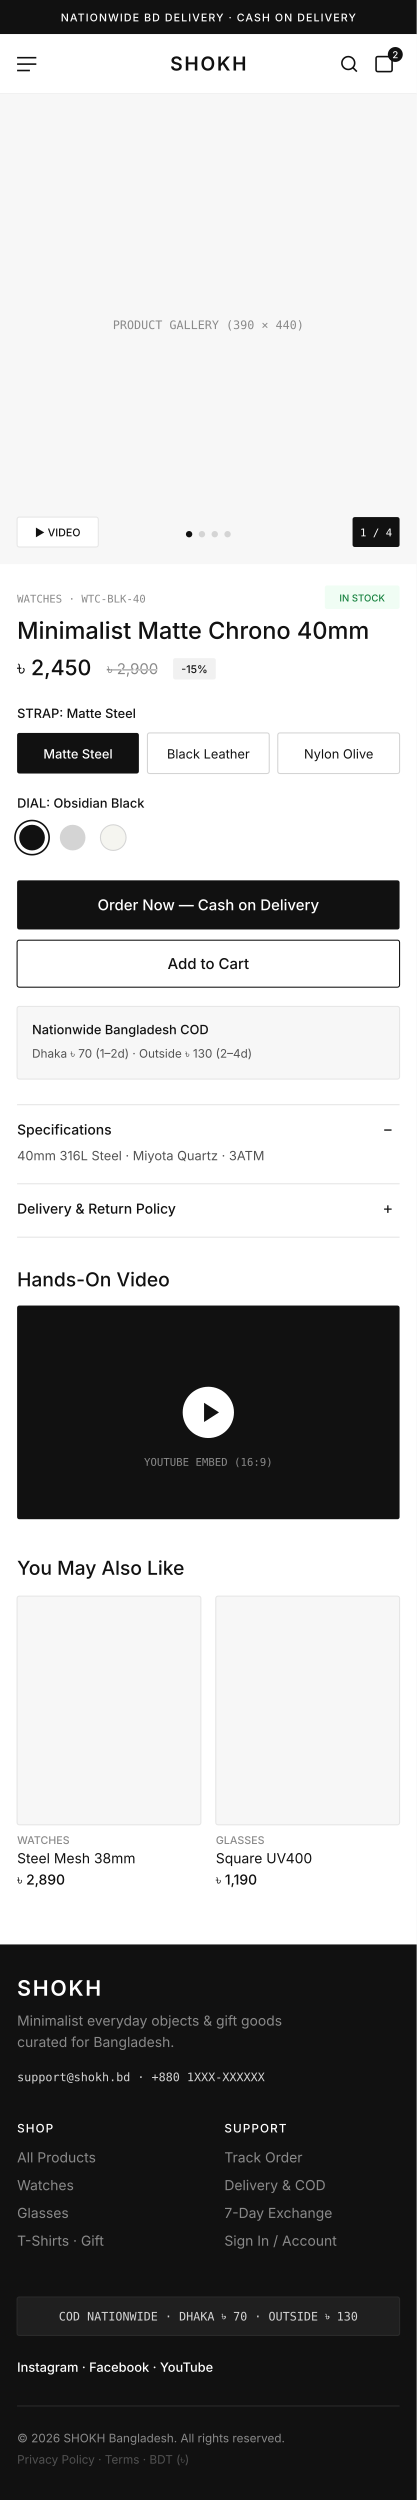
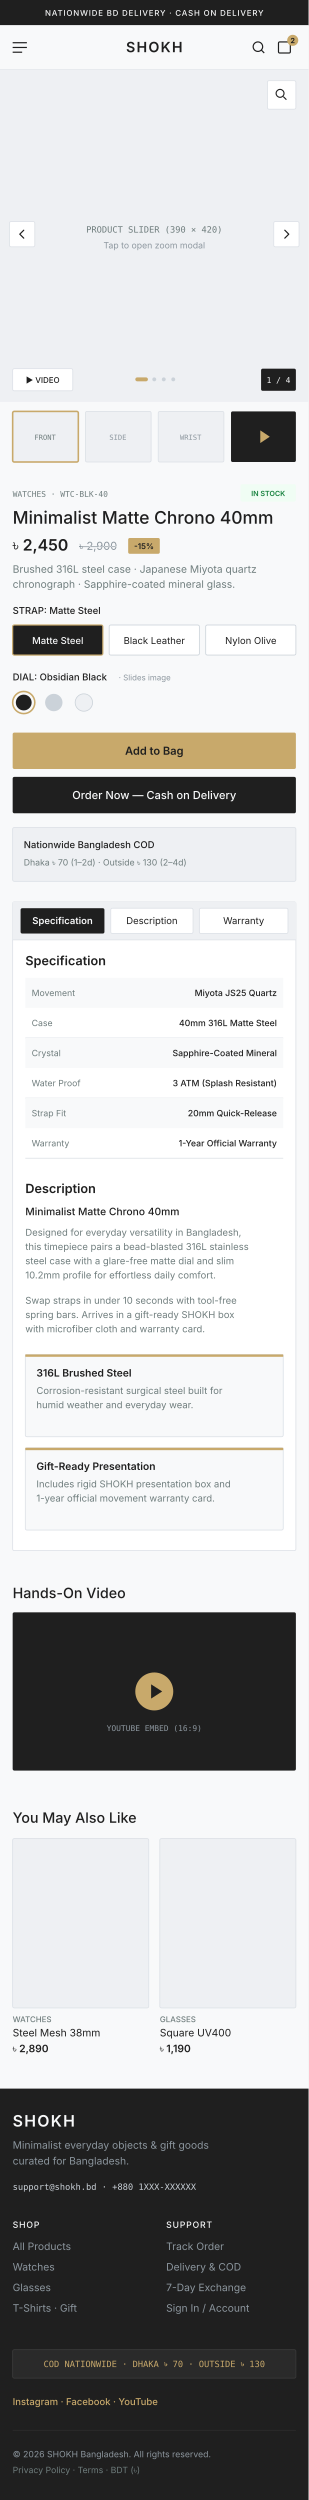
- <svg xmlns="http://www.w3.org/2000/svg" width="390" height="2340" viewBox="0 0 390 2340" fill="none">
-   <rect id="PDP-Mobile-BG" width="390" height="2340" fill="#FFFFFF" />
+ <svg xmlns="http://www.w3.org/2000/svg" width="390" height="3160" viewBox="0 0 390 3160" fill="none">
+   <rect id="PDP-Mobile-BG" width="390" height="3160" fill="#F8F9FA" />
  <g id="01-Mobile-Announcement">
-     <rect width="390" height="32" fill="#111111" />
-     <text x="195" y="20" text-anchor="middle" fill="#FFFFFF" font-family="Inter, sans-serif" font-size="10" font-weight="500" letter-spacing="1">NATIONWIDE BD DELIVERY · CASH ON DELIVERY</text>
+     <rect width="390" height="32" fill="#1F1F1F" />
+     <text x="195" y="20" text-anchor="middle" fill="#F8F9FA" font-family="Inter, sans-serif" font-size="10" font-weight="500" letter-spacing="1">NATIONWIDE BD DELIVERY · CASH ON DELIVERY</text>
  </g>
  <g id="02-Mobile-Navbar">
-     <rect y="32" width="390" height="56" fill="#FFFFFF" />
-     <line x1="0" y1="88" x2="390" y2="88" stroke="#E5E5E5" />
-     <line x1="16" y1="54" x2="34" y2="54" stroke="#111111" stroke-width="1.5" />
-     <line x1="16" y1="60" x2="34" y2="60" stroke="#111111" stroke-width="1.5" />
-     <line x1="16" y1="66" x2="28" y2="66" stroke="#111111" stroke-width="1.5" />
-     <text x="195" y="66" text-anchor="middle" fill="#111111" font-family="Inter, sans-serif" font-size="18" font-weight="600" letter-spacing="1.6">SHOKH</text>
-     <circle cx="326" cy="59" r="6" stroke="#111111" stroke-width="1.5" />
-     <line x1="330" y1="63" x2="334" y2="67" stroke="#111111" stroke-width="1.5" />
-     <rect x="352" y="53" width="15" height="14" rx="1.5" stroke="#111111" stroke-width="1.5" />
-     <circle cx="370" cy="51" r="7" fill="#111111" />
-     <text x="370" y="54.5" text-anchor="middle" fill="#FFFFFF" font-family="Inter, sans-serif" font-size="9" font-weight="500">2</text>
+     <rect y="32" width="390" height="56" fill="#F8F9FA" />
+     <line x1="0" y1="88" x2="390" y2="88" stroke="#DCE0E6" />
+     <line x1="16" y1="54" x2="34" y2="54" stroke="#1F1F1F" stroke-width="1.5" />
+     <line x1="16" y1="60" x2="34" y2="60" stroke="#1F1F1F" stroke-width="1.5" />
+     <line x1="16" y1="66" x2="28" y2="66" stroke="#1F1F1F" stroke-width="1.5" />
+     <text x="195" y="66" text-anchor="middle" fill="#1F1F1F" font-family="Inter, sans-serif" font-size="18" font-weight="600" letter-spacing="1.6">SHOKH</text>
+     <circle cx="326" cy="59" r="6" stroke="#1F1F1F" stroke-width="1.5" />
+     <line x1="330" y1="63" x2="334" y2="67" stroke="#1F1F1F" stroke-width="1.5" />
+     <rect x="352" y="53" width="15" height="14" rx="1.5" stroke="#1F1F1F" stroke-width="1.5" />
+     <circle cx="370" cy="51" r="7" fill="#C8A96B" />
+     <text x="370" y="54.5" text-anchor="middle" fill="#1F1F1F" font-family="Inter, sans-serif" font-size="9" font-weight="700">2</text>
  </g>
  <g id="03-Mobile-Gallery">
-     <rect id="IMG-Mob-PDP-Main" y="88" width="390" height="440" fill="#F7F7F7" />
-     <text x="195" y="308" text-anchor="middle" fill="#8A8A8A" font-family="JetBrains Mono, monospace" font-size="11">PRODUCT GALLERY (390 × 440)</text>
-     <rect x="16" y="484" width="76" height="28" rx="2" fill="#FFFFFF" stroke="#E5E5E5" />
-     <text x="54" y="502" text-anchor="middle" fill="#111111" font-family="Inter, sans-serif" font-size="10" font-weight="500">▶ VIDEO</text>
-     <rect x="330" y="484" width="44" height="28" rx="2" fill="#111111" />
-     <text x="352" y="502" text-anchor="middle" fill="#FFFFFF" font-family="JetBrains Mono, monospace" font-size="10">1 / 4</text>
-     <circle cx="177" cy="500" r="3" fill="#111111" />
-     <circle cx="189" cy="500" r="3" fill="#D4D4D4" />
-     <circle cx="201" cy="500" r="3" fill="#D4D4D4" />
-     <circle cx="213" cy="500" r="3" fill="#D4D4D4" />
+     <rect id="IMG-Mob-PDP-Main" y="88" width="390" height="420" fill="#EEF0F3" />
+     <text x="195" y="294" text-anchor="middle" fill="#6E7C7C" font-family="JetBrains Mono, monospace" font-size="11">PRODUCT SLIDER (390 × 420)</text>
+     <text x="195" y="314" text-anchor="middle" fill="#8C969E" font-family="Inter, sans-serif" font-size="11">Tap to open zoom modal</text>
+     <rect x="338" y="102" width="36" height="36" rx="2" fill="#FFFFFF" stroke="#DCE0E6" />
+     <circle cx="354" cy="118" r="5" stroke="#1F1F1F" stroke-width="1.4" />
+     <line x1="358" y1="122" x2="362" y2="126" stroke="#1F1F1F" stroke-width="1.4" />
+     <rect x="12" y="280" width="32" height="32" rx="2" fill="#FFFFFF" stroke="#DCE0E6" />
+     <path d="M30 291L25 296L30 301" stroke="#1F1F1F" stroke-width="1.5" stroke-linecap="round" stroke-linejoin="round" />
+     <rect x="346" y="280" width="32" height="32" rx="2" fill="#FFFFFF" stroke="#DCE0E6" />
+     <path d="M360 291L365 296L360 301" stroke="#1F1F1F" stroke-width="1.5" stroke-linecap="round" stroke-linejoin="round" />
+     <rect x="16" y="466" width="76" height="28" rx="2" fill="#FFFFFF" stroke="#DCE0E6" />
+     <text x="54" y="484" text-anchor="middle" fill="#1F1F1F" font-family="Inter, sans-serif" font-size="10" font-weight="500">▶ VIDEO</text>
+     <rect x="171" y="477" width="16" height="5" rx="2.5" fill="#C8A96B" />
+     <circle cx="195" cy="479.5" r="2.5" fill="#CBD2D9" />
+     <circle cx="207" cy="479.5" r="2.5" fill="#CBD2D9" />
+     <circle cx="219" cy="479.5" r="2.5" fill="#CBD2D9" />
+     <rect x="330" y="466" width="44" height="28" rx="2" fill="#1F1F1F" />
+     <text x="352" y="484" text-anchor="middle" fill="#F8F9FA" font-family="JetBrains Mono, monospace" font-size="10">1 / 4</text>
+     <rect x="16" y="520" width="83" height="64" rx="2" fill="#EEF0F3" stroke="#C8A96B" stroke-width="2" />
+     <text x="57" y="556" text-anchor="middle" fill="#6E7C7C" font-family="JetBrains Mono, monospace" font-size="9">FRONT</text>
+     <rect x="108" y="520" width="83" height="64" rx="2" fill="#EEF0F3" stroke="#DCE0E6" />
+     <text x="149" y="556" text-anchor="middle" fill="#8C969E" font-family="JetBrains Mono, monospace" font-size="9">SIDE</text>
+     <rect x="200" y="520" width="83" height="64" rx="2" fill="#EEF0F3" stroke="#DCE0E6" />
+     <text x="241" y="556" text-anchor="middle" fill="#8C969E" font-family="JetBrains Mono, monospace" font-size="9">WRIST</text>
+     <rect x="292" y="520" width="82" height="64" rx="2" fill="#1F1F1F" />
+     <polygon points="329,544 341,552 329,560" fill="#C8A96B" />
  </g>
-   <g id="04-Mobile-Purchase-Panel">
-     <text x="16" y="564" fill="#8A8A8A" font-family="JetBrains Mono, monospace" font-size="10">WATCHES · WTC-BLK-40</text>
-     <rect x="304" y="548" width="70" height="22" rx="2" fill="#F0FDF4" />
-     <text x="339" y="563" text-anchor="middle" fill="#15803D" font-family="Inter, sans-serif" font-size="9" font-weight="500">IN STOCK</text>
-     <text x="16" y="598" fill="#111111" font-family="Inter, sans-serif" font-size="22" font-weight="500">Minimalist Matte Chrono 40mm</text>
-     <text x="16" y="632" fill="#111111" font-family="Inter, sans-serif" font-size="20" font-weight="500">৳ 2,450</text>
-     <text x="100" y="631" fill="#8A8A8A" font-family="Inter, sans-serif" font-size="14" text-decoration="line-through">৳ 2,900</text>
-     <rect x="162" y="616" width="40" height="20" rx="2" fill="#F1F1F1" />
-     <text x="182" y="630" text-anchor="middle" fill="#111111" font-family="Inter, sans-serif" font-size="10" font-weight="500">-15%</text>
-     <text x="16" y="672" fill="#111111" font-family="Inter, sans-serif" font-size="12" font-weight="500">STRAP: Matte Steel</text>
-     <rect x="16" y="686" width="114" height="38" rx="2" fill="#111111" />
-     <text x="73" y="710" text-anchor="middle" fill="#FFFFFF" font-family="Inter, sans-serif" font-size="12" font-weight="500">Matte Steel</text>
-     <rect x="138" y="686" width="114" height="38" rx="2" fill="#FFFFFF" stroke="#D4D4D4" />
-     <text x="195" y="710" text-anchor="middle" fill="#111111" font-family="Inter, sans-serif" font-size="12">Black Leather</text>
-     <rect x="260" y="686" width="114" height="38" rx="2" fill="#FFFFFF" stroke="#D4D4D4" />
-     <text x="317" y="710" text-anchor="middle" fill="#111111" font-family="Inter, sans-serif" font-size="12">Nylon Olive</text>
-     <text x="16" y="756" fill="#111111" font-family="Inter, sans-serif" font-size="12" font-weight="500">DIAL: Obsidian Black</text>
-     <circle cx="30" cy="784" r="12" fill="#111111" />
-     <circle cx="30" cy="784" r="16" stroke="#111111" stroke-width="1.5" />
-     <circle cx="68" cy="784" r="12" fill="#D4D4D4" />
-     <circle cx="106" cy="784" r="12" fill="#F5F5F0" stroke="#D4D4D4" />
-     <rect x="16" y="824" width="358" height="46" rx="2" fill="#111111" />
-     <text x="195" y="852" text-anchor="middle" fill="#FFFFFF" font-family="Inter, sans-serif" font-size="14" font-weight="500">Order Now — Cash on Delivery</text>
-     <rect x="16" y="880" width="358" height="44" rx="2" fill="#FFFFFF" stroke="#111111" />
-     <text x="195" y="907" text-anchor="middle" fill="#111111" font-family="Inter, sans-serif" font-size="14" font-weight="500">Add to Cart</text>
-     <rect x="16" y="942" width="358" height="68" rx="2" fill="#F7F7F7" stroke="#E5E5E5" />
-     <text x="30" y="968" fill="#111111" font-family="Inter, sans-serif" font-size="12" font-weight="500">Nationwide Bangladesh COD</text>
-     <text x="30" y="990" fill="#525252" font-family="Inter, sans-serif" font-size="11">Dhaka ৳ 70 (1–2d) · Outside ৳ 130 (2–4d)</text>
-     <line x1="16" y1="1034" x2="374" y2="1034" stroke="#E5E5E5" />
-     <text x="16" y="1062" fill="#111111" font-family="Inter, sans-serif" font-size="13" font-weight="500">Specifications</text>
-     <text x="368" y="1062" text-anchor="end" fill="#111111" font-family="Inter, sans-serif" font-size="15">−</text>
-     <text x="16" y="1086" fill="#525252" font-family="Inter, sans-serif" font-size="12">40mm 316L Steel · Miyota Quartz · 3ATM</text>
-     <line x1="16" y1="1108" x2="374" y2="1108" stroke="#E5E5E5" />
-     <text x="16" y="1136" fill="#111111" font-family="Inter, sans-serif" font-size="13" font-weight="500">Delivery &amp; Return Policy</text>
-     <text x="368" y="1136" text-anchor="end" fill="#111111" font-family="Inter, sans-serif" font-size="15">+</text>
-     <line x1="16" y1="1158" x2="374" y2="1158" stroke="#E5E5E5" />
+   <g id="04-Mobile-Purchase-Panel" transform="translate(0, 608)">
+     <text x="16" y="20" fill="#6E7C7C" font-family="JetBrains Mono, monospace" font-size="10">WATCHES · WTC-BLK-40</text>
+     <rect x="304" y="4" width="70" height="22" rx="2" fill="#F0FDF4" />
+     <text x="339" y="19" text-anchor="middle" fill="#15803D" font-family="Inter, sans-serif" font-size="9" font-weight="600">IN STOCK</text>
+     <text x="16" y="54" fill="#1F1F1F" font-family="Inter, sans-serif" font-size="22" font-weight="500">Minimalist Matte Chrono 40mm</text>
+     <text x="16" y="88" fill="#1F1F1F" font-family="Inter, sans-serif" font-size="20" font-weight="600">৳ 2,450</text>
+     <text x="100" y="87" fill="#8C969E" font-family="Inter, sans-serif" font-size="14" text-decoration="line-through">৳ 2,900</text>
+     <rect x="162" y="72" width="40" height="20" rx="2" fill="#C8A96B" />
+     <text x="182" y="86" text-anchor="middle" fill="#1F1F1F" font-family="Inter, sans-serif" font-size="10" font-weight="600">-15%</text>
+     <text x="16" y="116" fill="#6E7C7C" font-family="Inter, sans-serif" font-size="13">Brushed 316L steel case · Japanese Miyota quartz</text>
+     <text x="16" y="135" fill="#6E7C7C" font-family="Inter, sans-serif" font-size="13">chronograph · Sapphire-coated mineral glass.</text>
+     <text x="16" y="168" fill="#1F1F1F" font-family="Inter, sans-serif" font-size="12" font-weight="500">STRAP: Matte Steel</text>
+     <rect x="16" y="182" width="114" height="38" rx="2" fill="#1F1F1F" stroke="#C8A96B" stroke-width="1.5" />
+     <text x="73" y="206" text-anchor="middle" fill="#F8F9FA" font-family="Inter, sans-serif" font-size="12" font-weight="500">Matte Steel</text>
+     <rect x="138" y="182" width="114" height="38" rx="2" fill="#FFFFFF" stroke="#CBD2D9" />
+     <text x="195" y="206" text-anchor="middle" fill="#1F1F1F" font-family="Inter, sans-serif" font-size="12">Black Leather</text>
+     <rect x="260" y="182" width="114" height="38" rx="2" fill="#FFFFFF" stroke="#CBD2D9" />
+     <text x="317" y="206" text-anchor="middle" fill="#1F1F1F" font-family="Inter, sans-serif" font-size="12">Nylon Olive</text>
+     <text x="16" y="252" fill="#1F1F1F" font-family="Inter, sans-serif" font-size="12" font-weight="500">DIAL: Obsidian Black</text>
+     <text x="150" y="252" fill="#8C969E" font-family="Inter, sans-serif" font-size="10">· Slides image</text>
+     <circle cx="30" cy="280" r="14" stroke="#C8A96B" stroke-width="2" />
+     <circle cx="30" cy="280" r="10" fill="#1F1F1F" />
+     <circle cx="68" cy="280" r="11" fill="#CBD2D9" />
+     <circle cx="106" cy="280" r="11" fill="#EEF0F3" stroke="#CBD2D9" />
+     <rect x="16" y="318" width="358" height="46" rx="2" fill="#C8A96B" />
+     <text x="195" y="346" text-anchor="middle" fill="#1F1F1F" font-family="Inter, sans-serif" font-size="14" font-weight="600">Add to Bag</text>
+     <rect x="16" y="374" width="358" height="46" rx="2" fill="#1F1F1F" />
+     <text x="195" y="402" text-anchor="middle" fill="#F8F9FA" font-family="Inter, sans-serif" font-size="14" font-weight="500">Order Now — Cash on Delivery</text>
+     <rect x="16" y="438" width="358" height="68" rx="2" fill="#EEF0F3" stroke="#DCE0E6" />
+     <text x="30" y="464" fill="#1F1F1F" font-family="Inter, sans-serif" font-size="12" font-weight="500">Nationwide Bangladesh COD</text>
+     <text x="30" y="486" fill="#6E7C7C" font-family="Inter, sans-serif" font-size="11">Dhaka ৳ 70 (1–2d) · Outside ৳ 130 (2–4d)</text>
  </g>
-   <g id="05-Mobile-Video">
-     <text x="16" y="1204" fill="#111111" font-family="Inter, sans-serif" font-size="18" font-weight="500">Hands-On Video</text>
-     <rect id="IMG-Mob-PDP-YouTube" x="16" y="1222" width="358" height="200" rx="2" fill="#111111" />
-     <circle cx="195" cy="1322" r="24" fill="#FFFFFF" />
-     <polygon points="191,1313 205,1322 191,1331" fill="#111111" />
-     <text x="195" y="1372" text-anchor="middle" fill="#8A8A8A" font-family="JetBrains Mono, monospace" font-size="10">YOUTUBE EMBED (16:9)</text>
+   <g id="05-Mobile-StarTech-Details" transform="translate(16, 1140)">
+     <rect width="358" height="820" rx="2" fill="#FFFFFF" stroke="#DCE0E6" />
+     <rect width="358" height="48" fill="#EEF0F3" />
+     <line x1="0" y1="48" x2="358" y2="48" stroke="#DCE0E6" />
+     <rect x="10" y="8" width="106" height="32" rx="2" fill="#1F1F1F" />
+     <text x="63" y="28" text-anchor="middle" fill="#F8F9FA" font-family="Inter, sans-serif" font-size="12" font-weight="600">Specification</text>
+     <rect x="124" y="8" width="104" height="32" rx="2" fill="#FFFFFF" stroke="#DCE0E6" />
+     <text x="176" y="28" text-anchor="middle" fill="#1F1F1F" font-family="Inter, sans-serif" font-size="12">Description</text>
+     <rect x="236" y="8" width="112" height="32" rx="2" fill="#FFFFFF" stroke="#DCE0E6" />
+     <text x="292" y="28" text-anchor="middle" fill="#1F1F1F" font-family="Inter, sans-serif" font-size="12">Warranty</text>
+     <text x="16" y="80" fill="#1F1F1F" font-family="Inter, sans-serif" font-size="16" font-weight="600">Specification</text>
+     <rect x="16" y="96" width="326" height="38" fill="#F8F9FA" />
+     <text x="24" y="119" fill="#6E7C7C" font-family="Inter, sans-serif" font-size="11">Movement</text>
+     <text x="334" y="119" text-anchor="end" fill="#1F1F1F" font-family="Inter, sans-serif" font-size="11" font-weight="500">Miyota JS25 Quartz</text>
+     <line x1="16" y1="172" x2="342" y2="172" stroke="#DCE0E6" />
+     <text x="24" y="157" fill="#6E7C7C" font-family="Inter, sans-serif" font-size="11">Case</text>
+     <text x="334" y="157" text-anchor="end" fill="#1F1F1F" font-family="Inter, sans-serif" font-size="11" font-weight="500">40mm 316L Matte Steel</text>
+     <rect x="16" y="172" width="326" height="38" fill="#F8F9FA" />
+     <text x="24" y="195" fill="#6E7C7C" font-family="Inter, sans-serif" font-size="11">Crystal</text>
+     <text x="334" y="195" text-anchor="end" fill="#1F1F1F" font-family="Inter, sans-serif" font-size="11" font-weight="500">Sapphire-Coated Mineral</text>
+     <line x1="16" y1="248" x2="342" y2="248" stroke="#DCE0E6" />
+     <text x="24" y="233" fill="#6E7C7C" font-family="Inter, sans-serif" font-size="11">Water Proof</text>
+     <text x="334" y="233" text-anchor="end" fill="#1F1F1F" font-family="Inter, sans-serif" font-size="11" font-weight="500">3 ATM (Splash Resistant)</text>
+     <rect x="16" y="248" width="326" height="38" fill="#F8F9FA" />
+     <text x="24" y="271" fill="#6E7C7C" font-family="Inter, sans-serif" font-size="11">Strap Fit</text>
+     <text x="334" y="271" text-anchor="end" fill="#1F1F1F" font-family="Inter, sans-serif" font-size="11" font-weight="500">20mm Quick-Release</text>
+     <line x1="16" y1="324" x2="342" y2="324" stroke="#DCE0E6" />
+     <text x="24" y="309" fill="#6E7C7C" font-family="Inter, sans-serif" font-size="11">Warranty</text>
+     <text x="334" y="309" text-anchor="end" fill="#1F1F1F" font-family="Inter, sans-serif" font-size="11" font-weight="500">1-Year Official Warranty</text>
+     <text x="16" y="368" fill="#1F1F1F" font-family="Inter, sans-serif" font-size="16" font-weight="600">Description</text>
+     <text x="16" y="396" fill="#1F1F1F" font-family="Inter, sans-serif" font-size="13" font-weight="500">Minimalist Matte Chrono 40mm</text>
+     <text x="16" y="422" fill="#6E7C7C" font-family="Inter, sans-serif" font-size="12">Designed for everyday versatility in Bangladesh,</text>
+     <text x="16" y="440" fill="#6E7C7C" font-family="Inter, sans-serif" font-size="12">this timepiece pairs a bead-blasted 316L stainless</text>
+     <text x="16" y="458" fill="#6E7C7C" font-family="Inter, sans-serif" font-size="12">steel case with a glare-free matte dial and slim</text>
+     <text x="16" y="476" fill="#6E7C7C" font-family="Inter, sans-serif" font-size="12">10.2mm profile for effortless daily comfort.</text>
+     <text x="16" y="508" fill="#6E7C7C" font-family="Inter, sans-serif" font-size="12">Swap straps in under 10 seconds with tool-free</text>
+     <text x="16" y="526" fill="#6E7C7C" font-family="Inter, sans-serif" font-size="12">spring bars. Arrives in a gift-ready SHOKH box</text>
+     <text x="16" y="544" fill="#6E7C7C" font-family="Inter, sans-serif" font-size="12">with microfiber cloth and warranty card.</text>
+     <rect x="16" y="572" width="326" height="104" rx="2" fill="#F8F9FA" stroke="#DCE0E6" />
+     <rect x="16" y="572" width="326" height="3" fill="#C8A96B" />
+     <text x="30" y="600" fill="#1F1F1F" font-family="Inter, sans-serif" font-size="13" font-weight="600">316L Brushed Steel</text>
+     <text x="30" y="622" fill="#6E7C7C" font-family="Inter, sans-serif" font-size="12">Corrosion-resistant surgical steel built for</text>
+     <text x="30" y="640" fill="#6E7C7C" font-family="Inter, sans-serif" font-size="12">humid weather and everyday wear.</text>
+     <rect x="16" y="690" width="326" height="104" rx="2" fill="#F8F9FA" stroke="#DCE0E6" />
+     <rect x="16" y="690" width="326" height="3" fill="#C8A96B" />
+     <text x="30" y="718" fill="#1F1F1F" font-family="Inter, sans-serif" font-size="13" font-weight="600">Gift-Ready Presentation</text>
+     <text x="30" y="740" fill="#6E7C7C" font-family="Inter, sans-serif" font-size="12">Includes rigid SHOKH presentation box and</text>
+     <text x="30" y="758" fill="#6E7C7C" font-family="Inter, sans-serif" font-size="12">1-year official movement warranty card.</text>
  </g>
-   <g id="06-Mobile-Related">
-     <text x="16" y="1474" fill="#111111" font-family="Inter, sans-serif" font-size="18" font-weight="500">You May Also Like</text>
-     <rect id="IMG-Mob-Rel-1" x="16" y="1494" width="172" height="214" rx="2" fill="#F7F7F7" stroke="#E5E5E5" />
-     <text x="16" y="1726" fill="#8A8A8A" font-family="Inter, sans-serif" font-size="10" font-weight="500">WATCHES</text>
-     <text x="16" y="1744" fill="#111111" font-family="Inter, sans-serif" font-size="13">Steel Mesh 38mm</text>
-     <text x="16" y="1764" fill="#111111" font-family="Inter, sans-serif" font-size="13" font-weight="500">৳ 2,890</text>
-     <rect id="IMG-Mob-Rel-2" x="202" y="1494" width="172" height="214" rx="2" fill="#F7F7F7" stroke="#E5E5E5" />
-     <text x="202" y="1726" fill="#8A8A8A" font-family="Inter, sans-serif" font-size="10" font-weight="500">GLASSES</text>
-     <text x="202" y="1744" fill="#111111" font-family="Inter, sans-serif" font-size="13">Square UV400</text>
-     <text x="202" y="1764" fill="#111111" font-family="Inter, sans-serif" font-size="13" font-weight="500">৳ 1,190</text>
+   <g id="06-Mobile-Video" transform="translate(0, 1996)">
+     <text x="16" y="24" fill="#1F1F1F" font-family="Inter, sans-serif" font-size="18" font-weight="500">Hands-On Video</text>
+     <rect id="IMG-Mob-PDP-YouTube" x="16" y="42" width="358" height="200" rx="2" fill="#1F1F1F" />
+     <circle cx="195" cy="142" r="24" fill="#C8A96B" />
+     <polygon points="191,133 205,142 191,151" fill="#1F1F1F" />
+     <text x="195" y="192" text-anchor="middle" fill="#8C969E" font-family="JetBrains Mono, monospace" font-size="10">YOUTUBE EMBED (16:9)</text>
  </g>
-   <g id="07-Mobile-Footer" transform="translate(0, 1820)">
-     <rect width="390" height="520" fill="#111111" />
-     <text x="16" y="48" fill="#FFFFFF" font-family="Inter, sans-serif" font-size="20" font-weight="600" letter-spacing="1.6">SHOKH</text>
-     <text x="16" y="76" fill="#8A8A8A" font-family="Inter, sans-serif" font-size="13">Minimalist everyday objects &amp; gift goods</text>
-     <text x="16" y="96" fill="#8A8A8A" font-family="Inter, sans-serif" font-size="13">curated for Bangladesh.</text>
-     <text x="16" y="128" fill="#D4D4D4" font-family="JetBrains Mono, monospace" font-size="11">support@shokh.bd · +880 1XXX-XXXXXX</text>
-     <text x="16" y="176" fill="#FFFFFF" font-family="Inter, sans-serif" font-size="11" font-weight="500" letter-spacing="1">SHOP</text>
-     <text x="16" y="204" fill="#8A8A8A" font-family="Inter, sans-serif" font-size="13">All Products</text>
-     <text x="16" y="230" fill="#8A8A8A" font-family="Inter, sans-serif" font-size="13">Watches</text>
-     <text x="16" y="256" fill="#8A8A8A" font-family="Inter, sans-serif" font-size="13">Glasses</text>
-     <text x="16" y="282" fill="#8A8A8A" font-family="Inter, sans-serif" font-size="13">T-Shirts · Gift</text>
-     <text x="210" y="176" fill="#FFFFFF" font-family="Inter, sans-serif" font-size="11" font-weight="500" letter-spacing="1">SUPPORT</text>
-     <text x="210" y="204" fill="#8A8A8A" font-family="Inter, sans-serif" font-size="13">Track Order</text>
-     <text x="210" y="230" fill="#8A8A8A" font-family="Inter, sans-serif" font-size="13">Delivery &amp; COD</text>
-     <text x="210" y="256" fill="#8A8A8A" font-family="Inter, sans-serif" font-size="13">7-Day Exchange</text>
-     <text x="210" y="282" fill="#8A8A8A" font-family="Inter, sans-serif" font-size="13">Sign In / Account</text>
-     <rect x="16" y="330" width="358" height="36" rx="2" fill="#1F1F1F" stroke="#2A2A2A" />
-     <text x="195" y="352" text-anchor="middle" fill="#D4D4D4" font-family="JetBrains Mono, monospace" font-size="11">COD NATIONWIDE · DHAKA ৳ 70 · OUTSIDE ৳ 130</text>
-     <text x="16" y="400" fill="#FFFFFF" font-family="Inter, sans-serif" font-size="12" font-weight="500">Instagram  ·  Facebook  ·  YouTube</text>
+   <g id="07-Mobile-Related" transform="translate(0, 2280)">
+     <text x="16" y="24" fill="#1F1F1F" font-family="Inter, sans-serif" font-size="18" font-weight="500">You May Also Like</text>
+     <rect id="IMG-Mob-Rel-1" x="16" y="44" width="172" height="214" rx="2" fill="#EEF0F3" stroke="#DCE0E6" />
+     <text x="16" y="276" fill="#6E7C7C" font-family="Inter, sans-serif" font-size="10" font-weight="500">WATCHES</text>
+     <text x="16" y="294" fill="#1F1F1F" font-family="Inter, sans-serif" font-size="13">Steel Mesh 38mm</text>
+     <text x="16" y="314" fill="#1F1F1F" font-family="Inter, sans-serif" font-size="13" font-weight="600">৳ 2,890</text>
+     <rect id="IMG-Mob-Rel-2" x="202" y="44" width="172" height="214" rx="2" fill="#EEF0F3" stroke="#DCE0E6" />
+     <text x="202" y="276" fill="#6E7C7C" font-family="Inter, sans-serif" font-size="10" font-weight="500">GLASSES</text>
+     <text x="202" y="294" fill="#1F1F1F" font-family="Inter, sans-serif" font-size="13">Square UV400</text>
+     <text x="202" y="314" fill="#1F1F1F" font-family="Inter, sans-serif" font-size="13" font-weight="600">৳ 1,190</text>
+   </g>
+   <g id="08-Mobile-Footer" transform="translate(0, 2640)">
+     <rect width="390" height="520" fill="#1F1F1F" />
+     <text x="16" y="48" fill="#F8F9FA" font-family="Inter, sans-serif" font-size="20" font-weight="600" letter-spacing="1.6">SHOKH</text>
+     <text x="16" y="76" fill="#8C969E" font-family="Inter, sans-serif" font-size="13">Minimalist everyday objects &amp; gift goods</text>
+     <text x="16" y="96" fill="#8C969E" font-family="Inter, sans-serif" font-size="13">curated for Bangladesh.</text>
+     <text x="16" y="128" fill="#CBD2D9" font-family="JetBrains Mono, monospace" font-size="11">support@shokh.bd · +880 1XXX-XXXXXX</text>
+     <text x="16" y="176" fill="#F8F9FA" font-family="Inter, sans-serif" font-size="11" font-weight="500" letter-spacing="1">SHOP</text>
+     <text x="16" y="204" fill="#8C969E" font-family="Inter, sans-serif" font-size="13">All Products</text>
+     <text x="16" y="230" fill="#8C969E" font-family="Inter, sans-serif" font-size="13">Watches</text>
+     <text x="16" y="256" fill="#8C969E" font-family="Inter, sans-serif" font-size="13">Glasses</text>
+     <text x="16" y="282" fill="#8C969E" font-family="Inter, sans-serif" font-size="13">T-Shirts · Gift</text>
+     <text x="210" y="176" fill="#F8F9FA" font-family="Inter, sans-serif" font-size="11" font-weight="500" letter-spacing="1">SUPPORT</text>
+     <text x="210" y="204" fill="#8C969E" font-family="Inter, sans-serif" font-size="13">Track Order</text>
+     <text x="210" y="230" fill="#8C969E" font-family="Inter, sans-serif" font-size="13">Delivery &amp; COD</text>
+     <text x="210" y="256" fill="#8C969E" font-family="Inter, sans-serif" font-size="13">7-Day Exchange</text>
+     <text x="210" y="282" fill="#8C969E" font-family="Inter, sans-serif" font-size="13">Sign In / Account</text>
+     <rect x="16" y="330" width="358" height="36" rx="2" fill="#2A2A2A" stroke="#3A3A3A" />
+     <text x="195" y="352" text-anchor="middle" fill="#C8A96B" font-family="JetBrains Mono, monospace" font-size="11">COD NATIONWIDE · DHAKA ৳ 70 · OUTSIDE ৳ 130</text>
+     <text x="16" y="400" fill="#C8A96B" font-family="Inter, sans-serif" font-size="12" font-weight="500">Instagram  ·  Facebook  ·  YouTube</text>
    <line x1="16" y1="432" x2="374" y2="432" stroke="#2A2A2A" />
-     <text x="16" y="466" fill="#8A8A8A" font-family="Inter, sans-serif" font-size="11">© 2026 SHOKH Bangladesh. All rights reserved.</text>
-     <text x="16" y="486" fill="#525252" font-family="Inter, sans-serif" font-size="11">Privacy Policy · Terms · BDT (৳)</text>
+     <text x="16" y="466" fill="#8C969E" font-family="Inter, sans-serif" font-size="11">© 2026 SHOKH Bangladesh. All rights reserved.</text>
+     <text x="16" y="486" fill="#6E7C7C" font-family="Inter, sans-serif" font-size="11">Privacy Policy · Terms · BDT (৳)</text>
  </g>
</svg>
